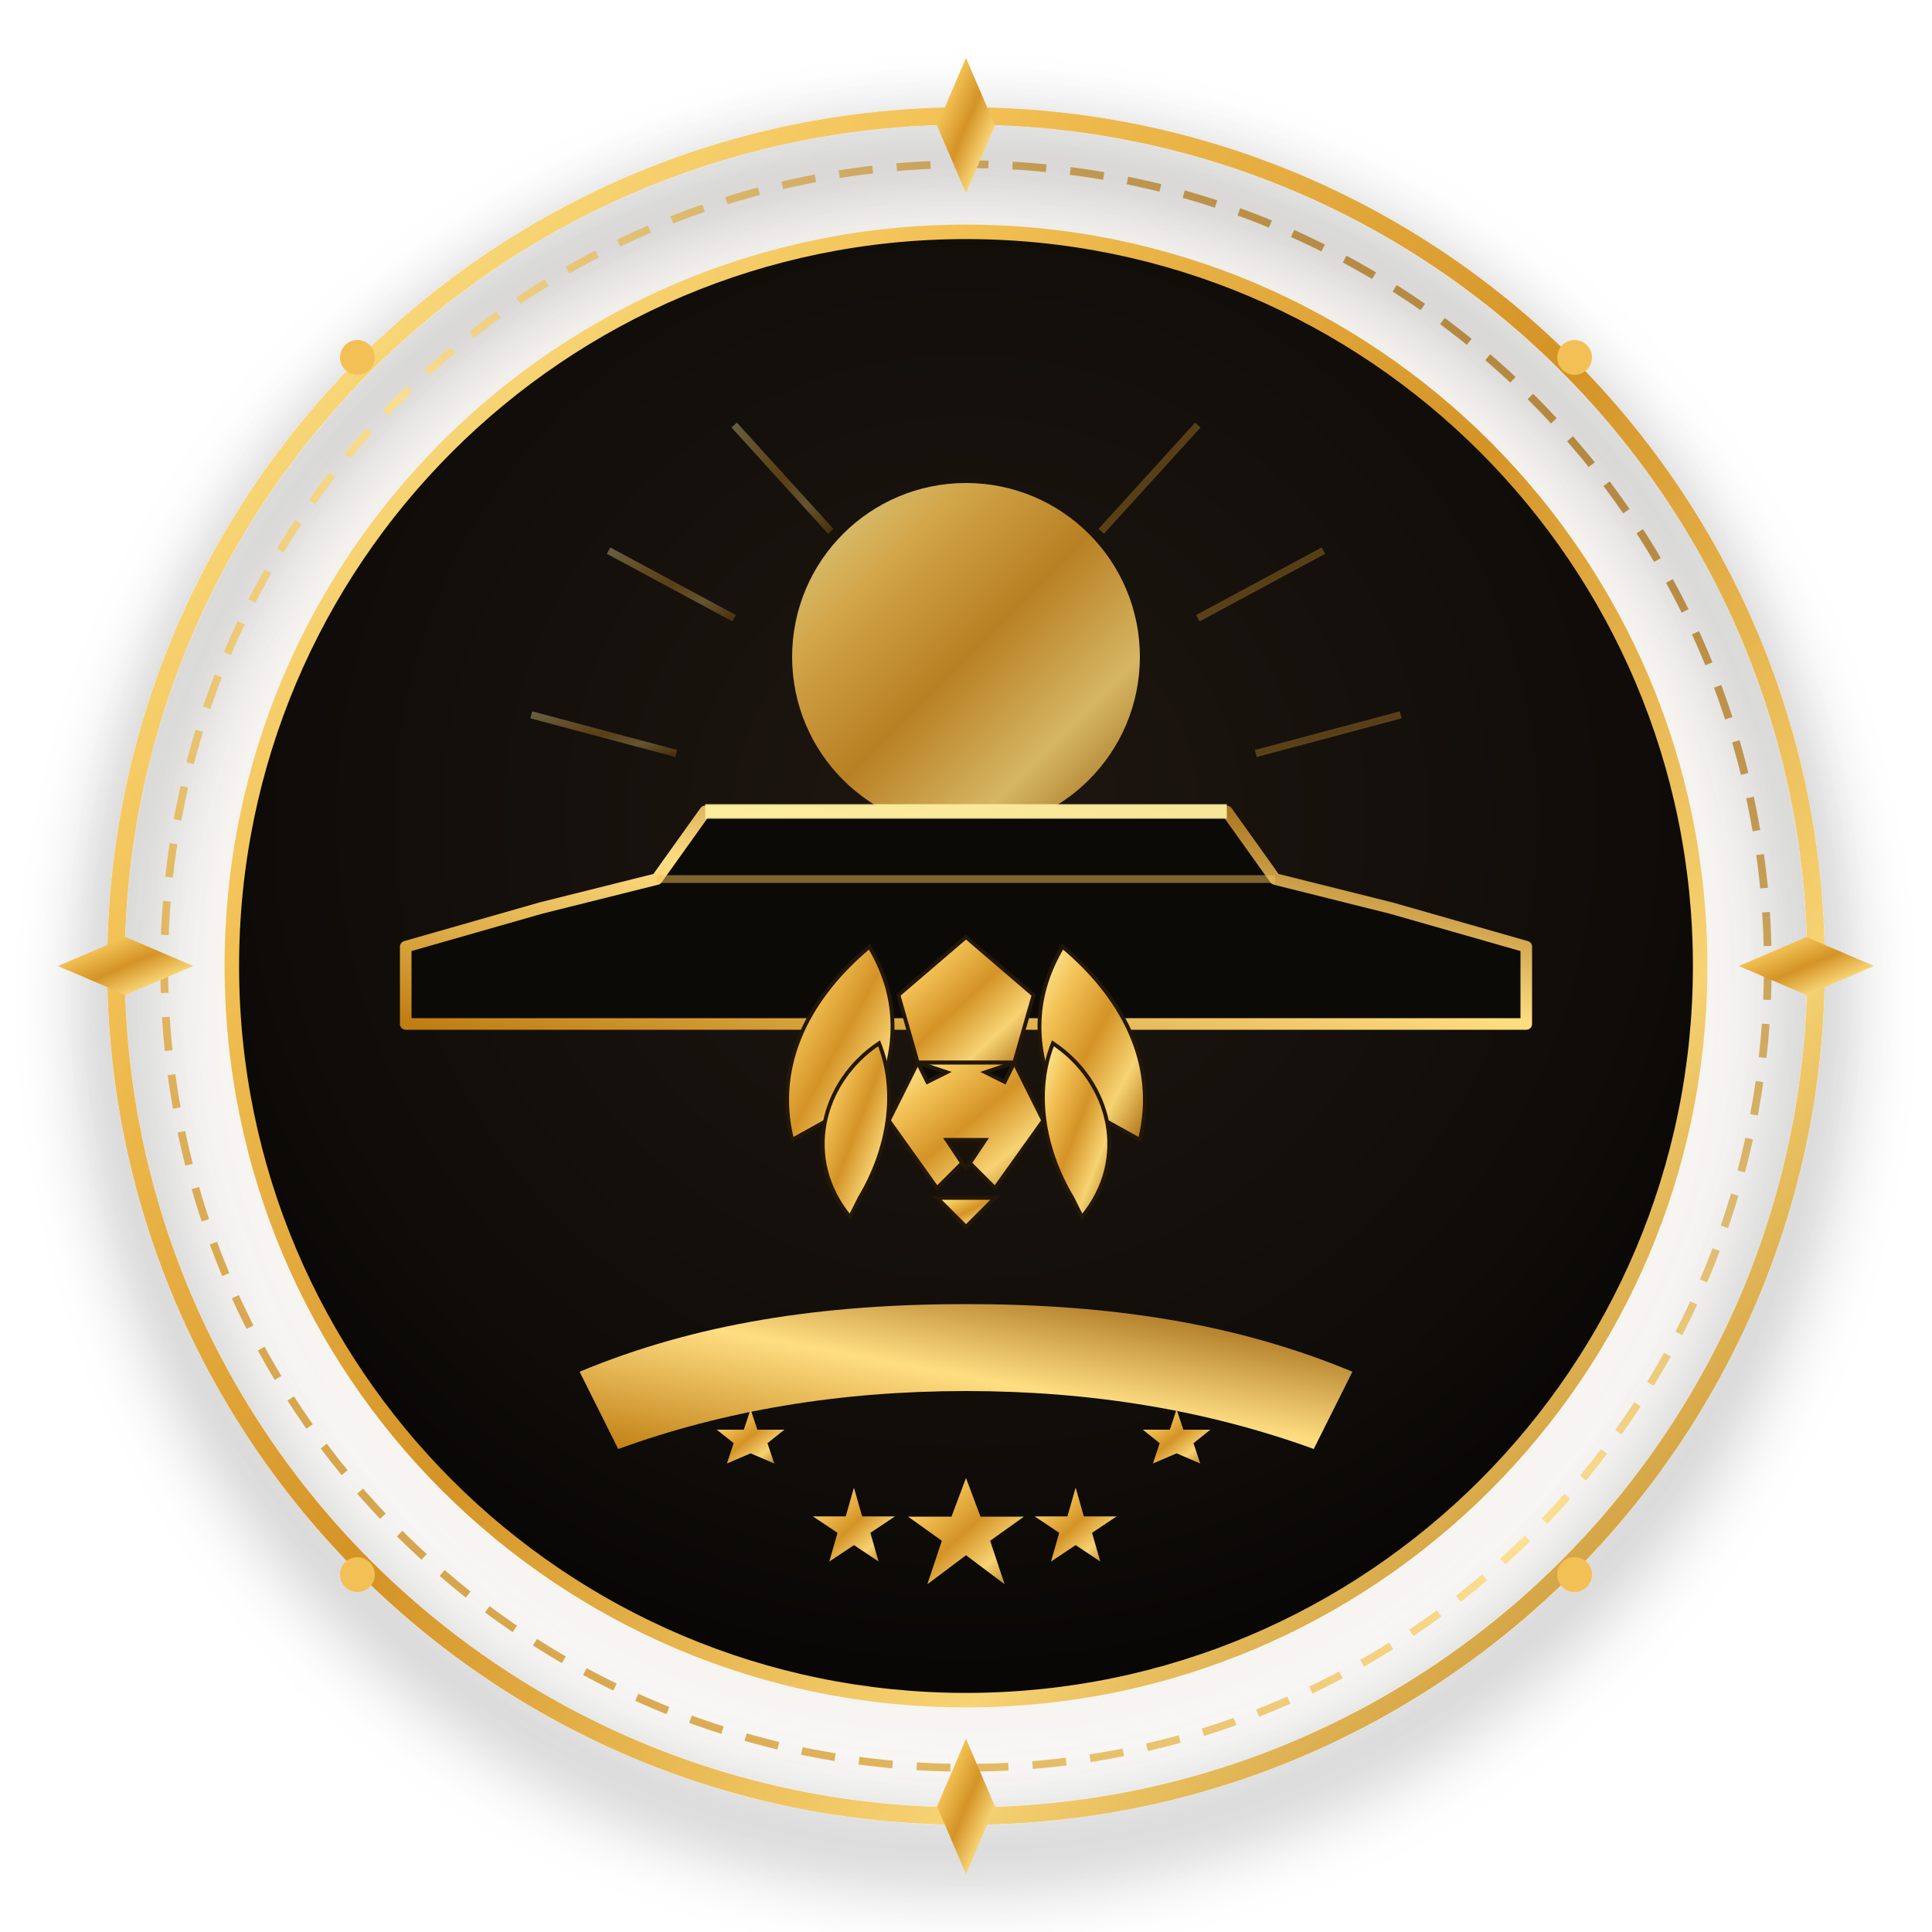
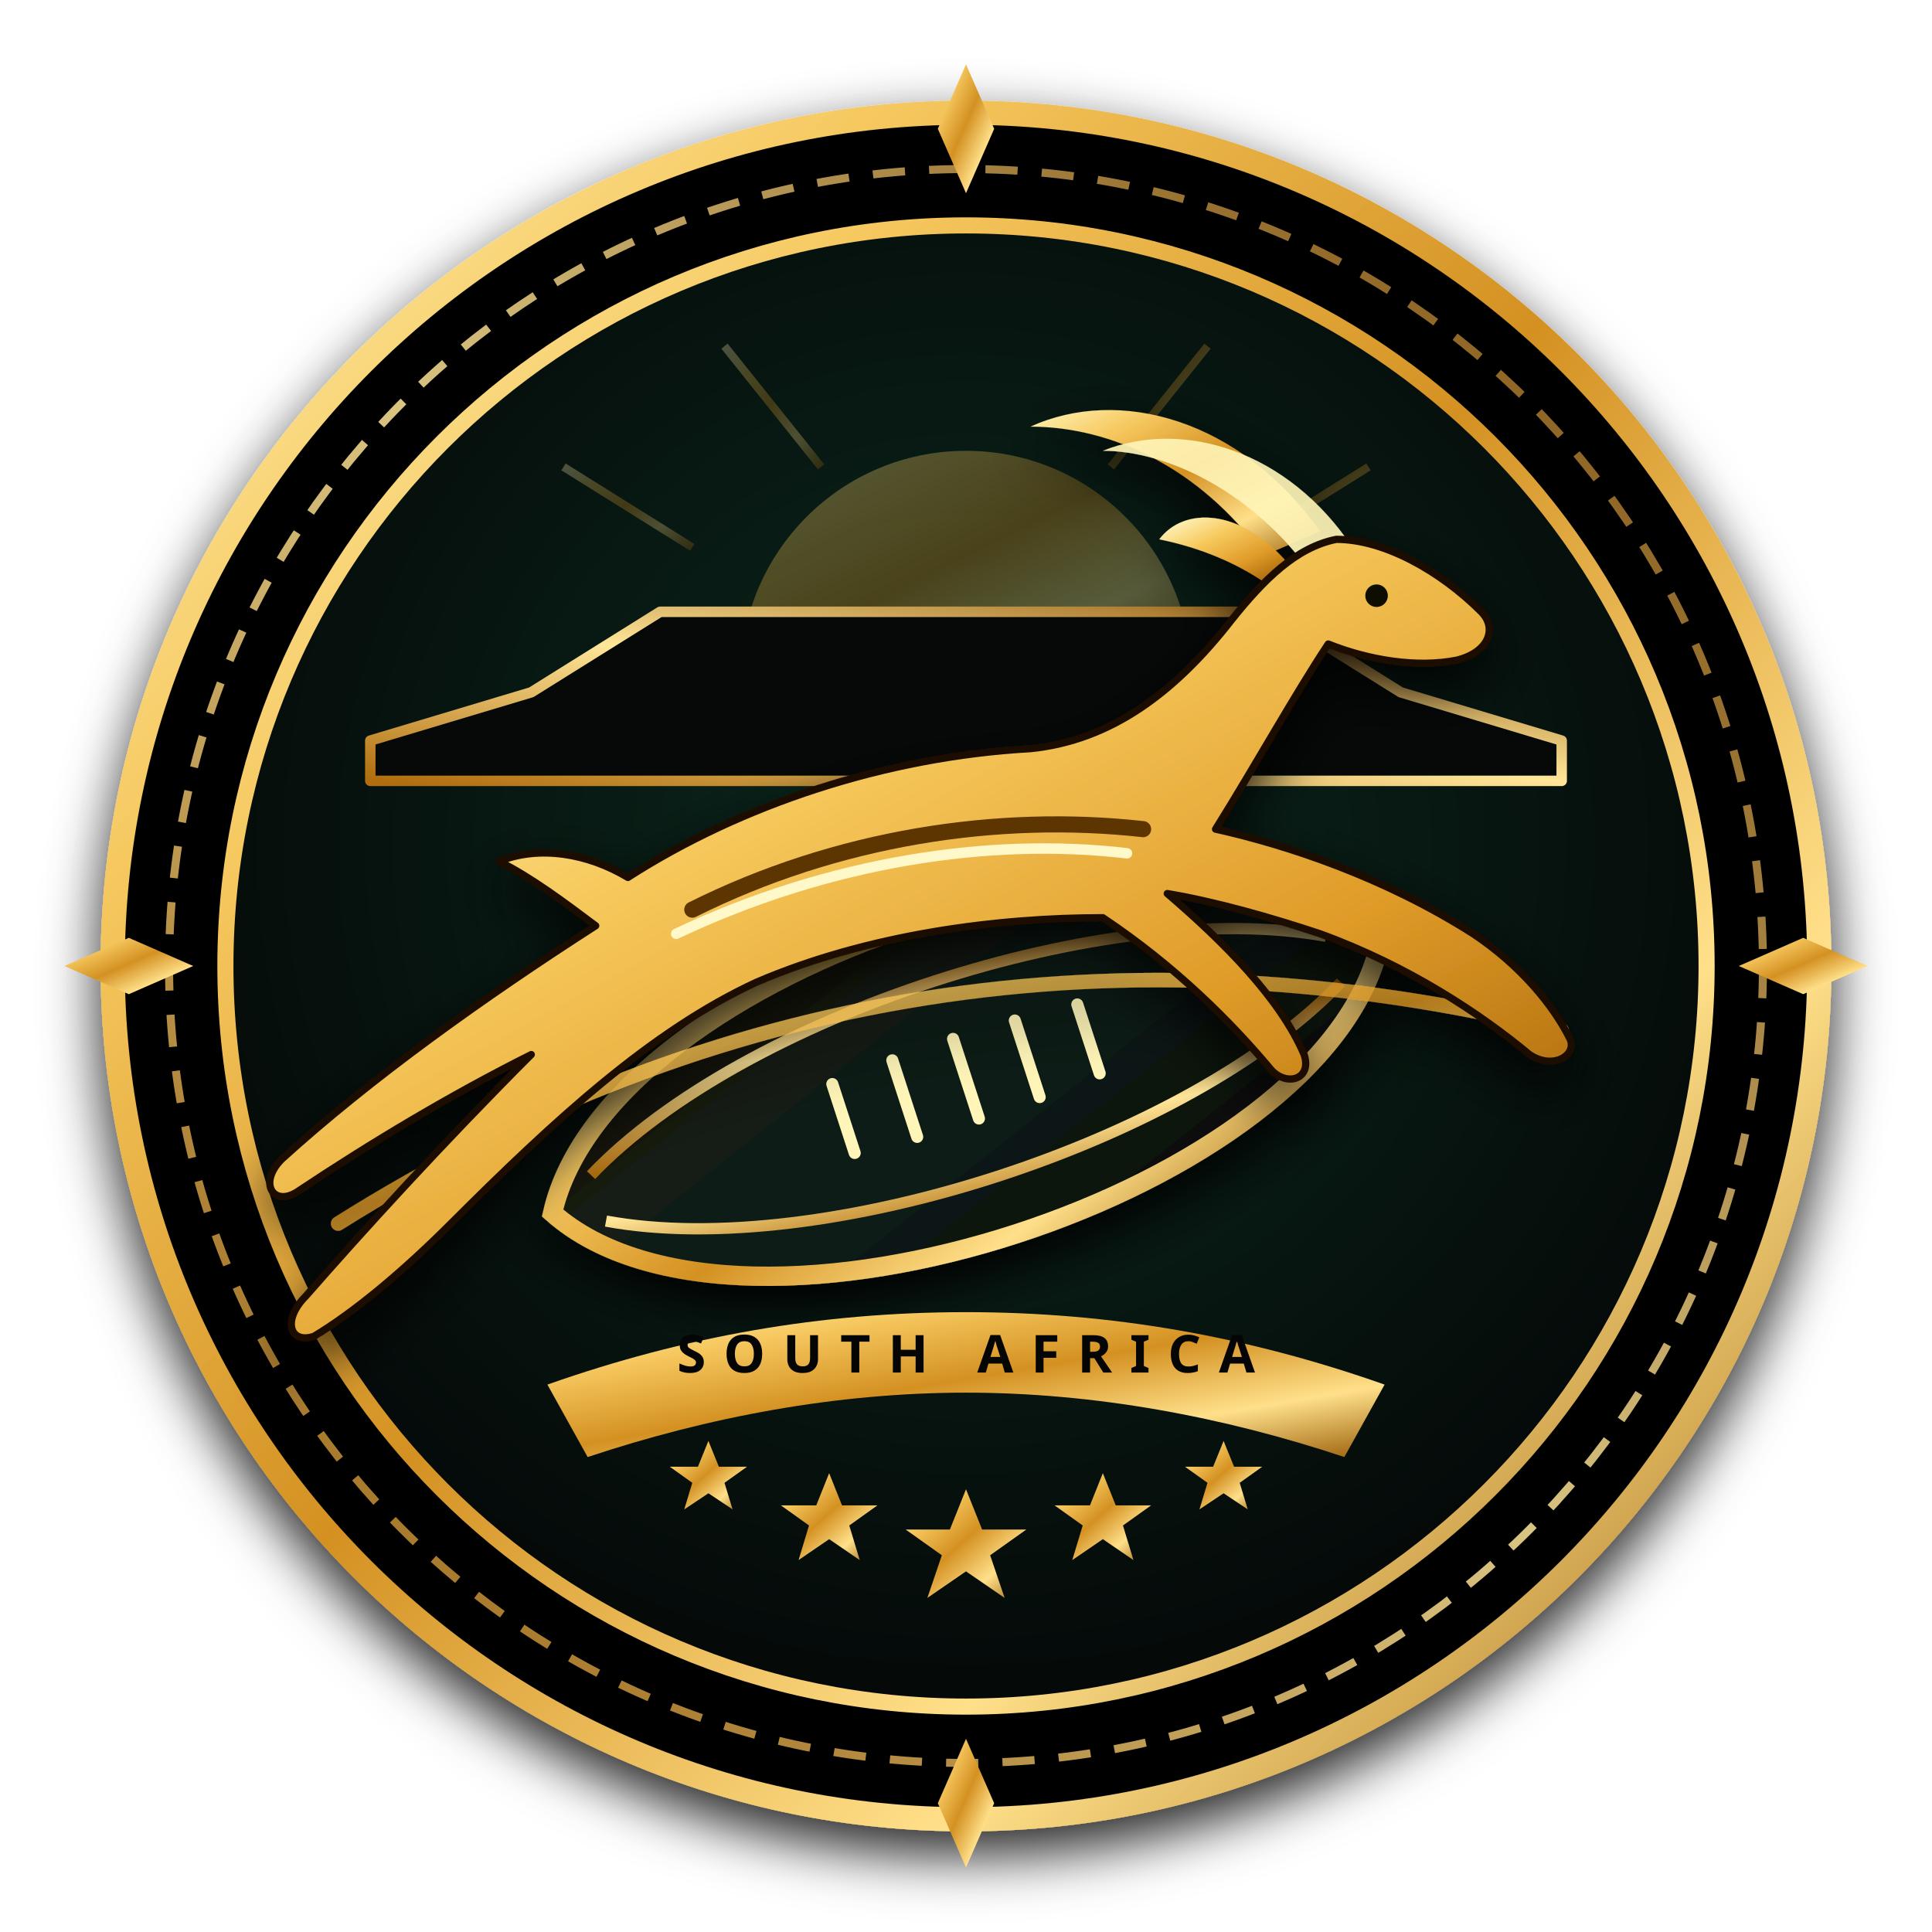
- <svg xmlns="http://www.w3.org/2000/svg" viewBox="0 0 200 200" fill="none">
+ <svg xmlns="http://www.w3.org/2000/svg" viewBox="0 0 240 240" fill="none">
  <defs>
    <linearGradient id="richGold" x1="0%" y1="0%" x2="100%" y2="100%">
-       <stop offset="0%" stop-color="#FFF2A3" />
-       <stop offset="25%" stop-color="#F2C054" />
-       <stop offset="50%" stop-color="#D49326" />
-       <stop offset="75%" stop-color="#F7D373" />
-       <stop offset="100%" stop-color="#AA6B0C" />
+       <stop offset="0%" stop-color="#FFF5B8" />
+       <stop offset="22%" stop-color="#F6C85F" />
+       <stop offset="48%" stop-color="#D49122" />
+       <stop offset="75%" stop-color="#FFE08A" />
+       <stop offset="100%" stop-color="#9A5E08" />
+     </linearGradient>
+     <linearGradient id="springbokGold" x1="10%" y1="0%" x2="90%" y2="90%">
+       <stop offset="0%" stop-color="#FFF8C9" />
+       <stop offset="35%" stop-color="#F7CA5E" />
+       <stop offset="70%" stop-color="#DF9B28" />
+       <stop offset="100%" stop-color="#A66509" />
    </linearGradient>
    <linearGradient id="goldSheen" x1="0%" y1="100%" x2="100%" y2="0%">
-       <stop offset="0%" stop-color="#BF7D12" />
-       <stop offset="50%" stop-color="#FFDE82" />
-       <stop offset="100%" stop-color="#8E5202" />
+       <stop offset="0%" stop-color="#B06E0E" />
+       <stop offset="50%" stop-color="#FFE699" />
+       <stop offset="100%" stop-color="#874D02" />
+     </linearGradient>
+     <radialGradient id="shieldCore" cx="50%" cy="42%" r="65%">
+       <stop offset="0%" stop-color="#0B291E" />
+       <stop offset="55%" stop-color="#071510" />
+       <stop offset="100%" stop-color="#040506" />
+     </radialGradient>
+     <linearGradient id="rugbyFill" x1="0%" y1="0%" x2="100%" y2="100%">
+       <stop offset="0%" stop-color="#1D140B" />
+       <stop offset="50%" stop-color="#0D1F17" />
+       <stop offset="100%" stop-color="#060807" />
    </linearGradient>
    <radialGradient id="regalGlow" cx="50%" cy="50%" r="50%">
-       <stop offset="0%" stop-color="#F5B027" stop-opacity="0.35" />
-       <stop offset="60%" stop-color="#E27806" stop-opacity="0.12" />
+       <stop offset="0%" stop-color="#F5B027" stop-opacity="0.38" />
+       <stop offset="65%" stop-color="#D97706" stop-opacity="0.12" />
      <stop offset="100%" stop-color="#000000" stop-opacity="0" />
    </radialGradient>
-     <radialGradient id="shieldOnyx" cx="50%" cy="40%" r="65%">
-       <stop offset="0%" stop-color="#1F1710" />
-       <stop offset="70%" stop-color="#0F0C09" />
-       <stop offset="100%" stop-color="#050403" />
-     </radialGradient>
-     <filter id="royalShadow" x="-10%" y="-10%" width="120%" height="120%">
-       <feDropShadow dx="0" dy="4" stdDeviation="4" flood-color="#000000" flood-opacity="0.7" />
+     <filter id="dropShadow" x="-15%" y="-15%" width="130%" height="130%">
+       <feDropShadow dx="0" dy="3" stdDeviation="3.5" flood-color="#000000" flood-opacity="0.85" />
    </filter>
  </defs>
-   <circle cx="100" cy="100" r="94" fill="url(#regalGlow)" />
-   <circle cx="100" cy="100" r="88" stroke="url(#richGold)" stroke-width="1.8" filter="url(#royalShadow)" />
-   <circle cx="100" cy="100" r="83" stroke="url(#goldSheen)" stroke-width="0.8" stroke-dasharray="3.5 2.5" opacity="0.85" />
-   <polygon points="100,6 103,13 100,20 97,13" fill="url(#richGold)" />
-   <polygon points="100,194 103,187 100,180 97,187" fill="url(#richGold)" />
-   <polygon points="6,100 13,97 20,100 13,103" fill="url(#richGold)" />
-   <polygon points="194,100 187,97 180,100 187,103" fill="url(#richGold)" />
-   <circle cx="37" cy="37" r="1.8" fill="#F2C054" />
-   <circle cx="163" cy="37" r="1.8" fill="#F2C054" />
-   <circle cx="37" cy="163" r="1.8" fill="#F2C054" />
-   <circle cx="163" cy="163" r="1.8" fill="#F2C054" />
-   <circle cx="100" cy="100" r="76" fill="url(#shieldOnyx)" stroke="url(#richGold)" stroke-width="1.5" />
-   <g opacity="0.35" stroke="url(#richGold)" stroke-width="0.75">
-     <line x1="100" y1="52" x2="100" y2="40" />
-     <line x1="114" y1="55" x2="124" y2="44" />
-     <line x1="86" y1="55" x2="76" y2="44" />
-     <line x1="124" y1="64" x2="137" y2="57" />
-     <line x1="76" y1="64" x2="63" y2="57" />
-     <line x1="130" y1="78" x2="145" y2="74" />
-     <line x1="70" y1="78" x2="55" y2="74" />
+   <circle cx="120" cy="120" r="114" fill="url(#regalGlow)" />
+   <circle cx="120" cy="120" r="106" fill="#050506" stroke="url(#richGold)" stroke-width="3" filter="url(#dropShadow)" />
+   <circle cx="120" cy="120" r="99" stroke="url(#goldSheen)" stroke-width="1" stroke-dasharray="4 3" opacity="0.85" />
+   <circle cx="120" cy="120" r="92" fill="url(#shieldCore)" stroke="url(#richGold)" stroke-width="2" />
+   <g opacity="0.28" stroke="url(#richGold)" stroke-width="1">
+     <line x1="120" y1="54" x2="120" y2="36" />
+     <line x1="138" y1="58" x2="150" y2="43" />
+     <line x1="102" y1="58" x2="90" y2="43" />
+     <line x1="154" y1="68" x2="170" y2="58" />
+     <line x1="86" y1="68" x2="70" y2="58" />
  </g>
-   <circle cx="100" cy="68" r="18" fill="url(#richGold)" opacity="0.85" />
-   <path d="M42 98 L56 94 L68 91 L73 84 L127 84 L132 91 L144 94 L158 98 L158 106 L42 106 Z" fill="#0C0A07" stroke="url(#goldSheen)" stroke-width="1.2" stroke-linejoin="round" />
-   <line x1="73" y1="84" x2="127" y2="84" stroke="#FFF2A3" stroke-width="1.5" opacity="0.9" />
-   <line x1="68" y1="91" x2="132" y2="91" stroke="#F2C054" stroke-width="0.8" opacity="0.5" />
-   <g id="lion-crest" fill="url(#richGold)" stroke="#231707" stroke-width="0.4">
-     <path d="M82 118 C80 110, 84 103, 90 98 C93 103, 93 108, 91 113 Z" />
-     <path d="M118 118 C120 110, 116 103, 110 98 C107 103, 107 108, 109 113 Z" />
-     <path d="M88 126 C83 120, 85 112, 91 108 C93 113, 92 119, 89 124 Z" />
-     <path d="M112 126 C117 120, 115 112, 109 108 C107 113, 108 119, 111 124 Z" />
-     <path d="M93 103 L100 97 L107 103 L105 110 L95 110 Z" />
-     <path d="M95 110 L92 116 L97 123 L100 120 L103 123 L108 116 L105 110 Z" />
-     <polygon points="98,118 102,118 100,121" fill="#1A1208" />
-     <path d="M97 124 L100 127 L103 124 Z" />
-     <polygon points="95,110 98,111 96,112" fill="#0C0A07" />
-     <polygon points="105,110 102,111 104,112" fill="#0C0A07" />
+   <path d="M92 84 A28 28 0 0 1 148 84 Z" fill="url(#richGold)" opacity="0.32" />
+   <path d="M46 92 L66 86 L82 76 L158 76 L174 86 L194 92 L194 97 L46 97 Z" fill="#060908" stroke="url(#goldSheen)" stroke-width="1.3" stroke-linejoin="round" />
+   <g transform="translate(120, 134) rotate(-18)" filter="url(#dropShadow)">
+     <path d="M-54 0 C-38 -27, 38 -27, 54 0 C38 27, -38 27, -54 0 Z" fill="url(#rugbyFill)" stroke="url(#richGold)" stroke-width="2.4" />
+     <path d="M-48 -3 C-24 -16, 24 -16, 48 -3" stroke="url(#goldSheen)" stroke-width="1.4" fill="none" />
+     <path d="M-48 3 C-24 16, 24 16, 48 3" stroke="url(#goldSheen)" stroke-width="1.4" fill="none" />
+     <line x1="-36" y1="0" x2="36" y2="0" stroke="url(#richGold)" stroke-width="1.2" opacity="0.9" />
+     <line x1="-16" y1="-4.5" x2="-16" y2="4.5" stroke="#FFF5B8" stroke-width="1.5" stroke-linecap="round" />
+     <line x1="-8" y1="-5" x2="-8" y2="5" stroke="#FFF5B8" stroke-width="1.5" stroke-linecap="round" />
+     <line x1="0" y1="-5.2" x2="0" y2="5.2" stroke="#FFF5B8" stroke-width="1.5" stroke-linecap="round" />
+     <line x1="8" y1="-5" x2="8" y2="5" stroke="#FFF5B8" stroke-width="1.5" stroke-linecap="round" />
+     <line x1="16" y1="-4.5" x2="16" y2="4.5" stroke="#FFF5B8" stroke-width="1.5" stroke-linecap="round" />
  </g>
-   <path d="M60 142 C72 137, 85 135, 100 135 C115 135, 128 137, 140 142 L136 150 C125 146, 113 144, 100 144 C87 144, 75 146, 64 150 Z" fill="url(#goldSheen)" />
-   <g fill="url(#richGold)" transform="translate(0, 1)">
-     <polygon points="100,152 101.5,156 106,156 102.5,158.5 104,163 100,160 96,163 97.5,158.5 94,156 98.5,156" />
-     <polygon points="88,154 89,157.5 93,157.5 90,159.5 91,163 88,161 85,163 86,159.5 83,157.5 87,157.5" transform="scale(0.85) translate(16, 26)" />
-     <polygon points="77,157 78,160 82,160 79.5,162 80.5,165 77,163.5 73.5,165 74.5,162 72,160 76,160" transform="scale(0.7) translate(34, 50)" />
-     <polygon points="112,154 113,157.5 117,157.5 114,159.5 115,163 112,161 109,163 110,159.5 107,157.5 111,157.5" transform="scale(0.85) translate(19, 26)" />
-     <polygon points="123,157 124,160 128,160 125.5,162 126.5,165 123,163.5 119.5,165 120.5,162 118,160 122,160" transform="scale(0.7) translate(51, 50)" />
+   <g filter="url(#dropShadow)">
+     <path d="M42 152 Q112 108 194 128" stroke="url(#richGold)" stroke-width="1.8" stroke-linecap="round" fill="none" opacity="0.75" />
+     <path d="M164 66 C154 52, 139 48, 128 53 C138 53, 149 58, 157 69 Z" fill="url(#richGold)" />
+     <path d="M168 68 C160 56, 147 52, 137 56 C145 56, 155 61, 162 70 Z" fill="#FFF5B8" opacity="0.9" />
+     <path d="M160 70 C154 63, 147 63, 144 67 C149 68, 154 70, 158 73 Z" fill="url(#springbokGold)" />
+     <path d="M166 67          C172 67, 179 71, 184 76          C186 78, 185 81, 181 82          C176 83, 170 82, 165 80          C161 86, 156 95, 151 103          C160 105, 172 109, 183 116          C189 120, 193 125, 195 129          C196 131, 193 133, 190 131          C184 126, 175 120, 164 116          C158 114, 151 112, 145 111          C152 117, 159 124, 162 131          C163 134, 160 135, 158 133          C153 127, 146 120, 137 114          C124 114, 108 116, 94 122          C81 128, 69 139, 56 152          C50 158, 44 163, 39 166          C36 167, 35 164, 38 161          C45 153, 55 142, 66 131          C56 136, 46 142, 37 148          C34 150, 32 147, 35 144          C46 134, 60 124, 74 115          C70 112, 66 109, 62 107          C67 105, 73 106, 78 109          C92 100, 110 94, 128 93          C138 92, 146 86, 153 77          C157 72, 161 68, 166 67 Z" fill="url(#springbokGold)" stroke="#1A1105" stroke-width="0.9" stroke-linejoin="round" />
+     <path d="M86 113 C104 104, 124 101, 142 103" stroke="#5C3404" stroke-width="2" stroke-linecap="round" fill="none" />
+     <path d="M84 116 C103 107, 123 104, 140 106" stroke="#FFF8C9" stroke-width="1.3" stroke-linecap="round" fill="none" />
+     <circle cx="171" cy="74" r="1.4" fill="#0B0906" />
  </g>
+   <path d="M68 172 C85 166, 102 163, 120 163 C138 163, 155 166, 172 172 L167 181 C152 176, 136 173, 120 173 C104 173, 88 176, 73 181 Z" fill="url(#richGold)" />
+   <text x="120" y="170.5" text-anchor="middle" fill="#050506" font-family="sans-serif" font-size="6.5" font-weight="900" letter-spacing="2.2">
+     SOUTH AFRICA
+   </text>
+   <g fill="url(#richGold)">
+     <polygon points="120,185 122,190 127.5,190 123,193.2 124.8,198.5 120,195.2 115.2,198.5 117,193.2 112.5,190 118,190" />
+     <polygon points="103,183 104.6,187 109,187 105.5,189.5 106.8,193.8 103,191.2 99.2,193.8 100.5,189.5 97,187 101.4,187" />
+     <polygon points="137,183 138.6,187 143,187 139.5,189.5 140.8,193.8 137,191.2 133.2,193.8 134.5,189.5 131,187 135.4,187" />
+     <polygon points="88,179 89.3,182.2 92.8,182.2 90,184.2 91,187.5 88,185.5 85,187.5 86,184.2 83.2,182.2 86.7,182.2" />
+     <polygon points="152,179 153.3,182.2 156.8,182.2 154,184.2 155,187.5 152,185.5 149,187.5 150,184.2 147.2,182.2 150.7,182.2" />
+   </g>
+   <polygon points="120,8 123.5,16 120,24 116.5,16" fill="url(#richGold)" />
+   <polygon points="120,232 123.5,224 120,216 116.5,224" fill="url(#richGold)" />
+   <polygon points="8,120 16,116.5 24,120 16,123.5" fill="url(#richGold)" />
+   <polygon points="232,120 224,116.5 216,120 224,123.5" fill="url(#richGold)" />
</svg>
